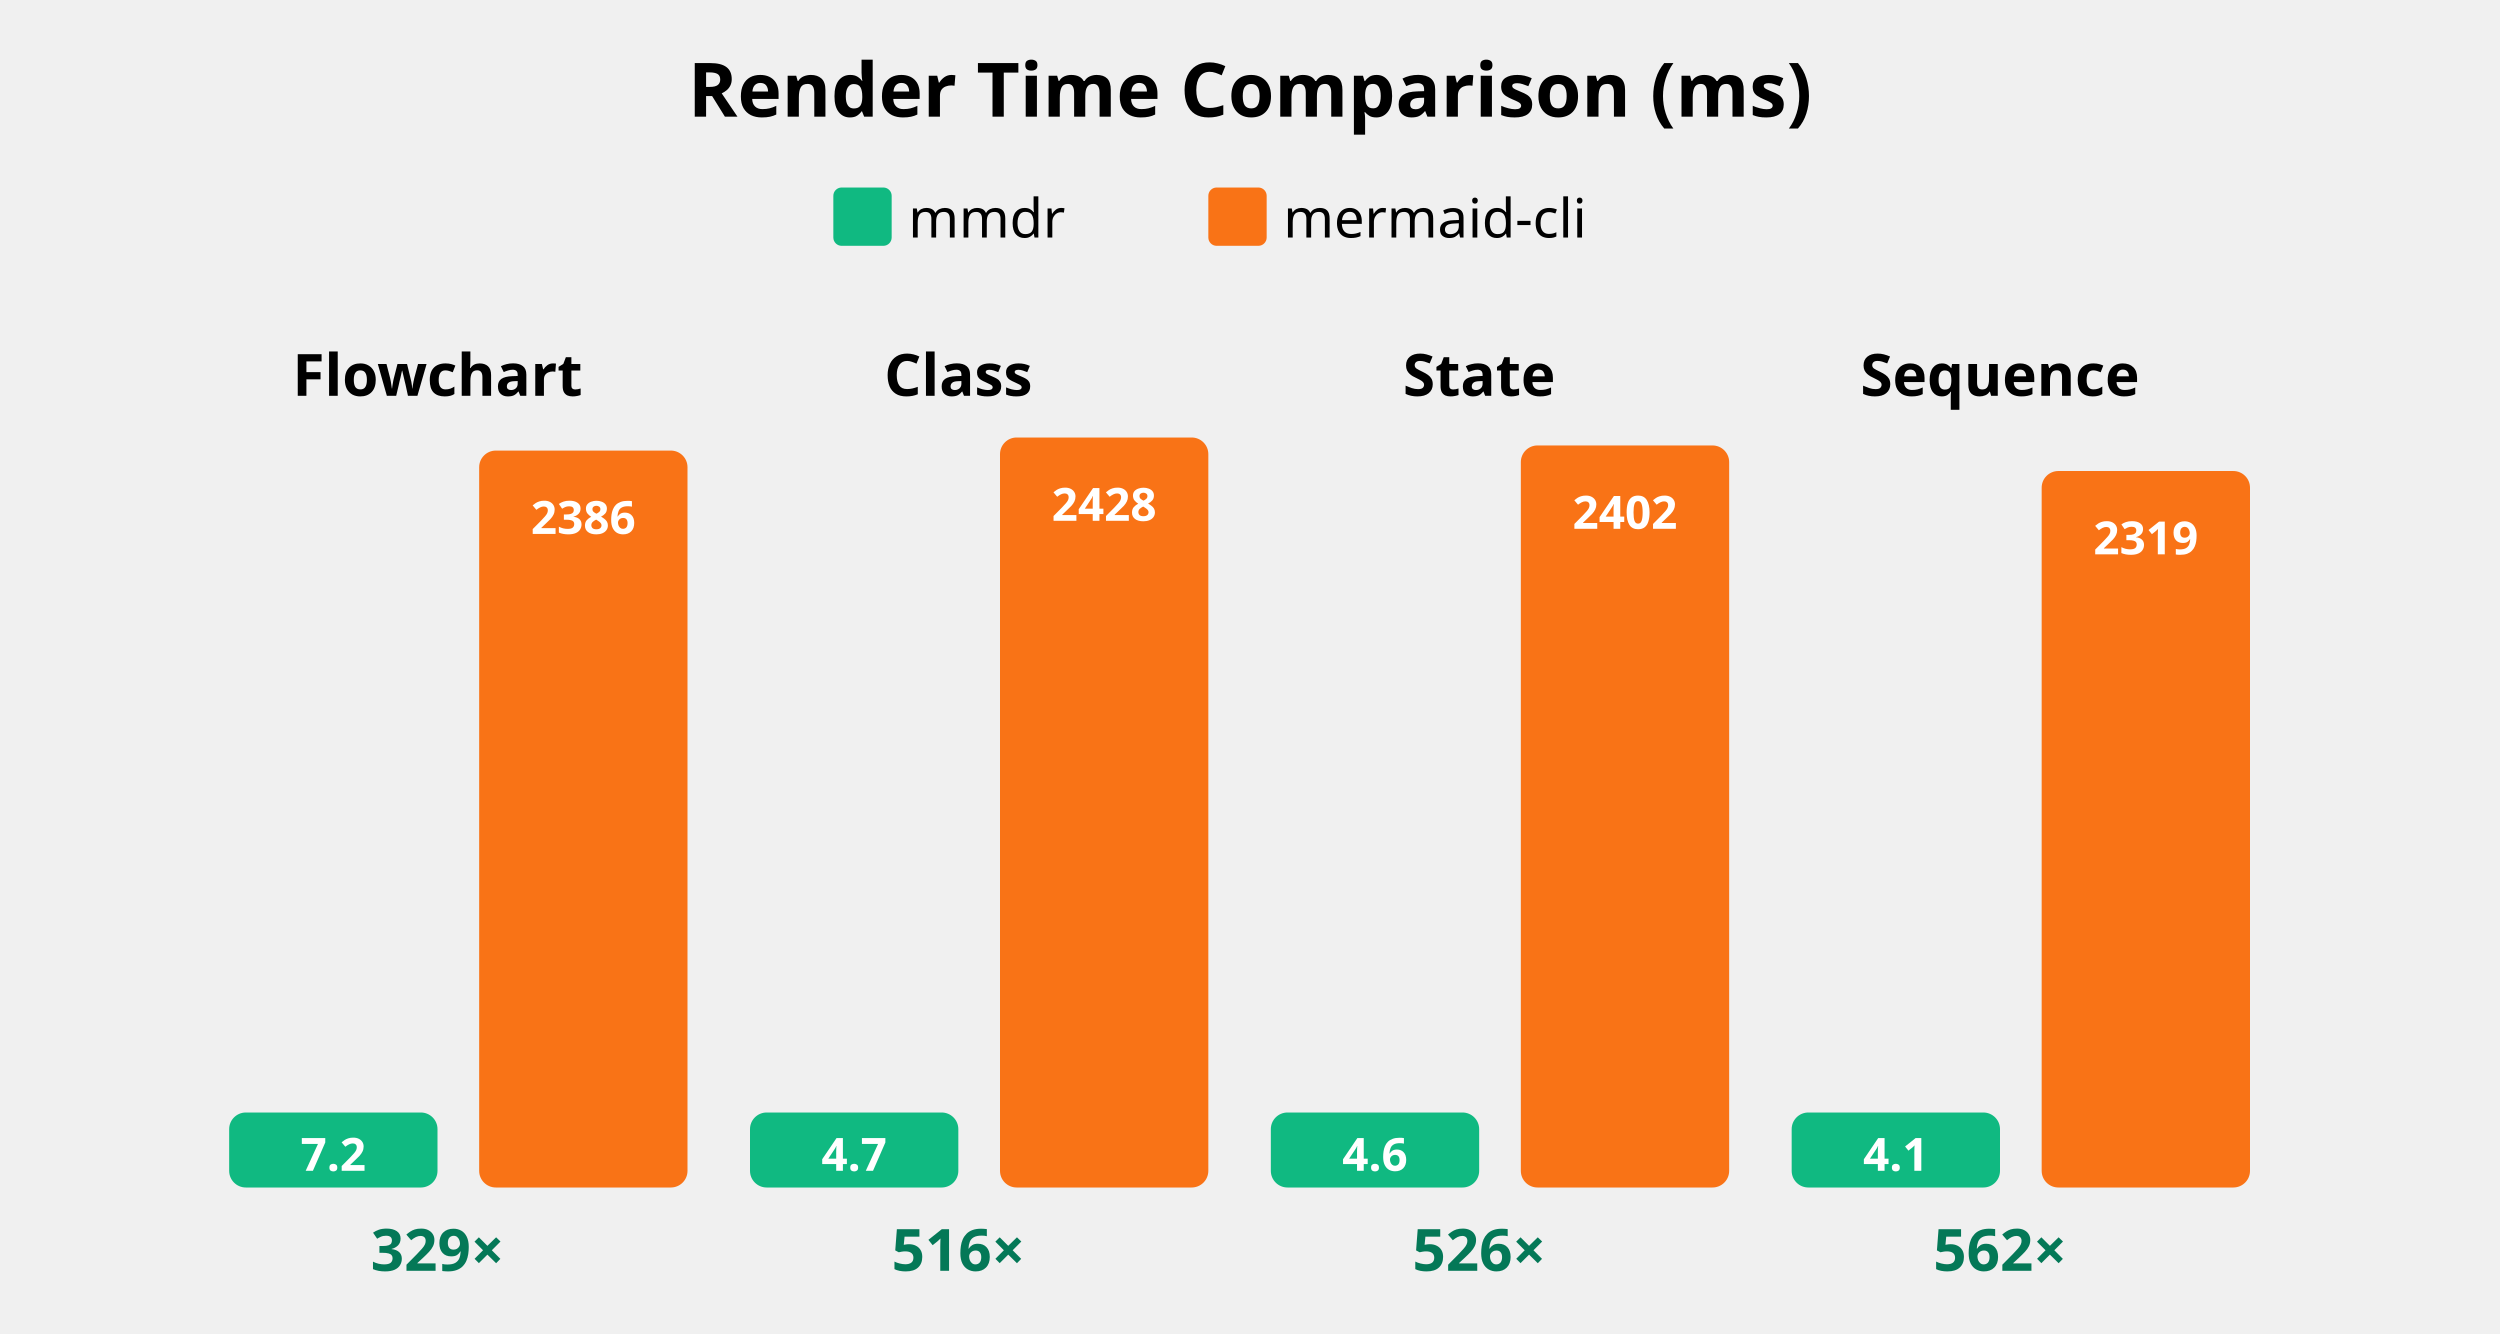
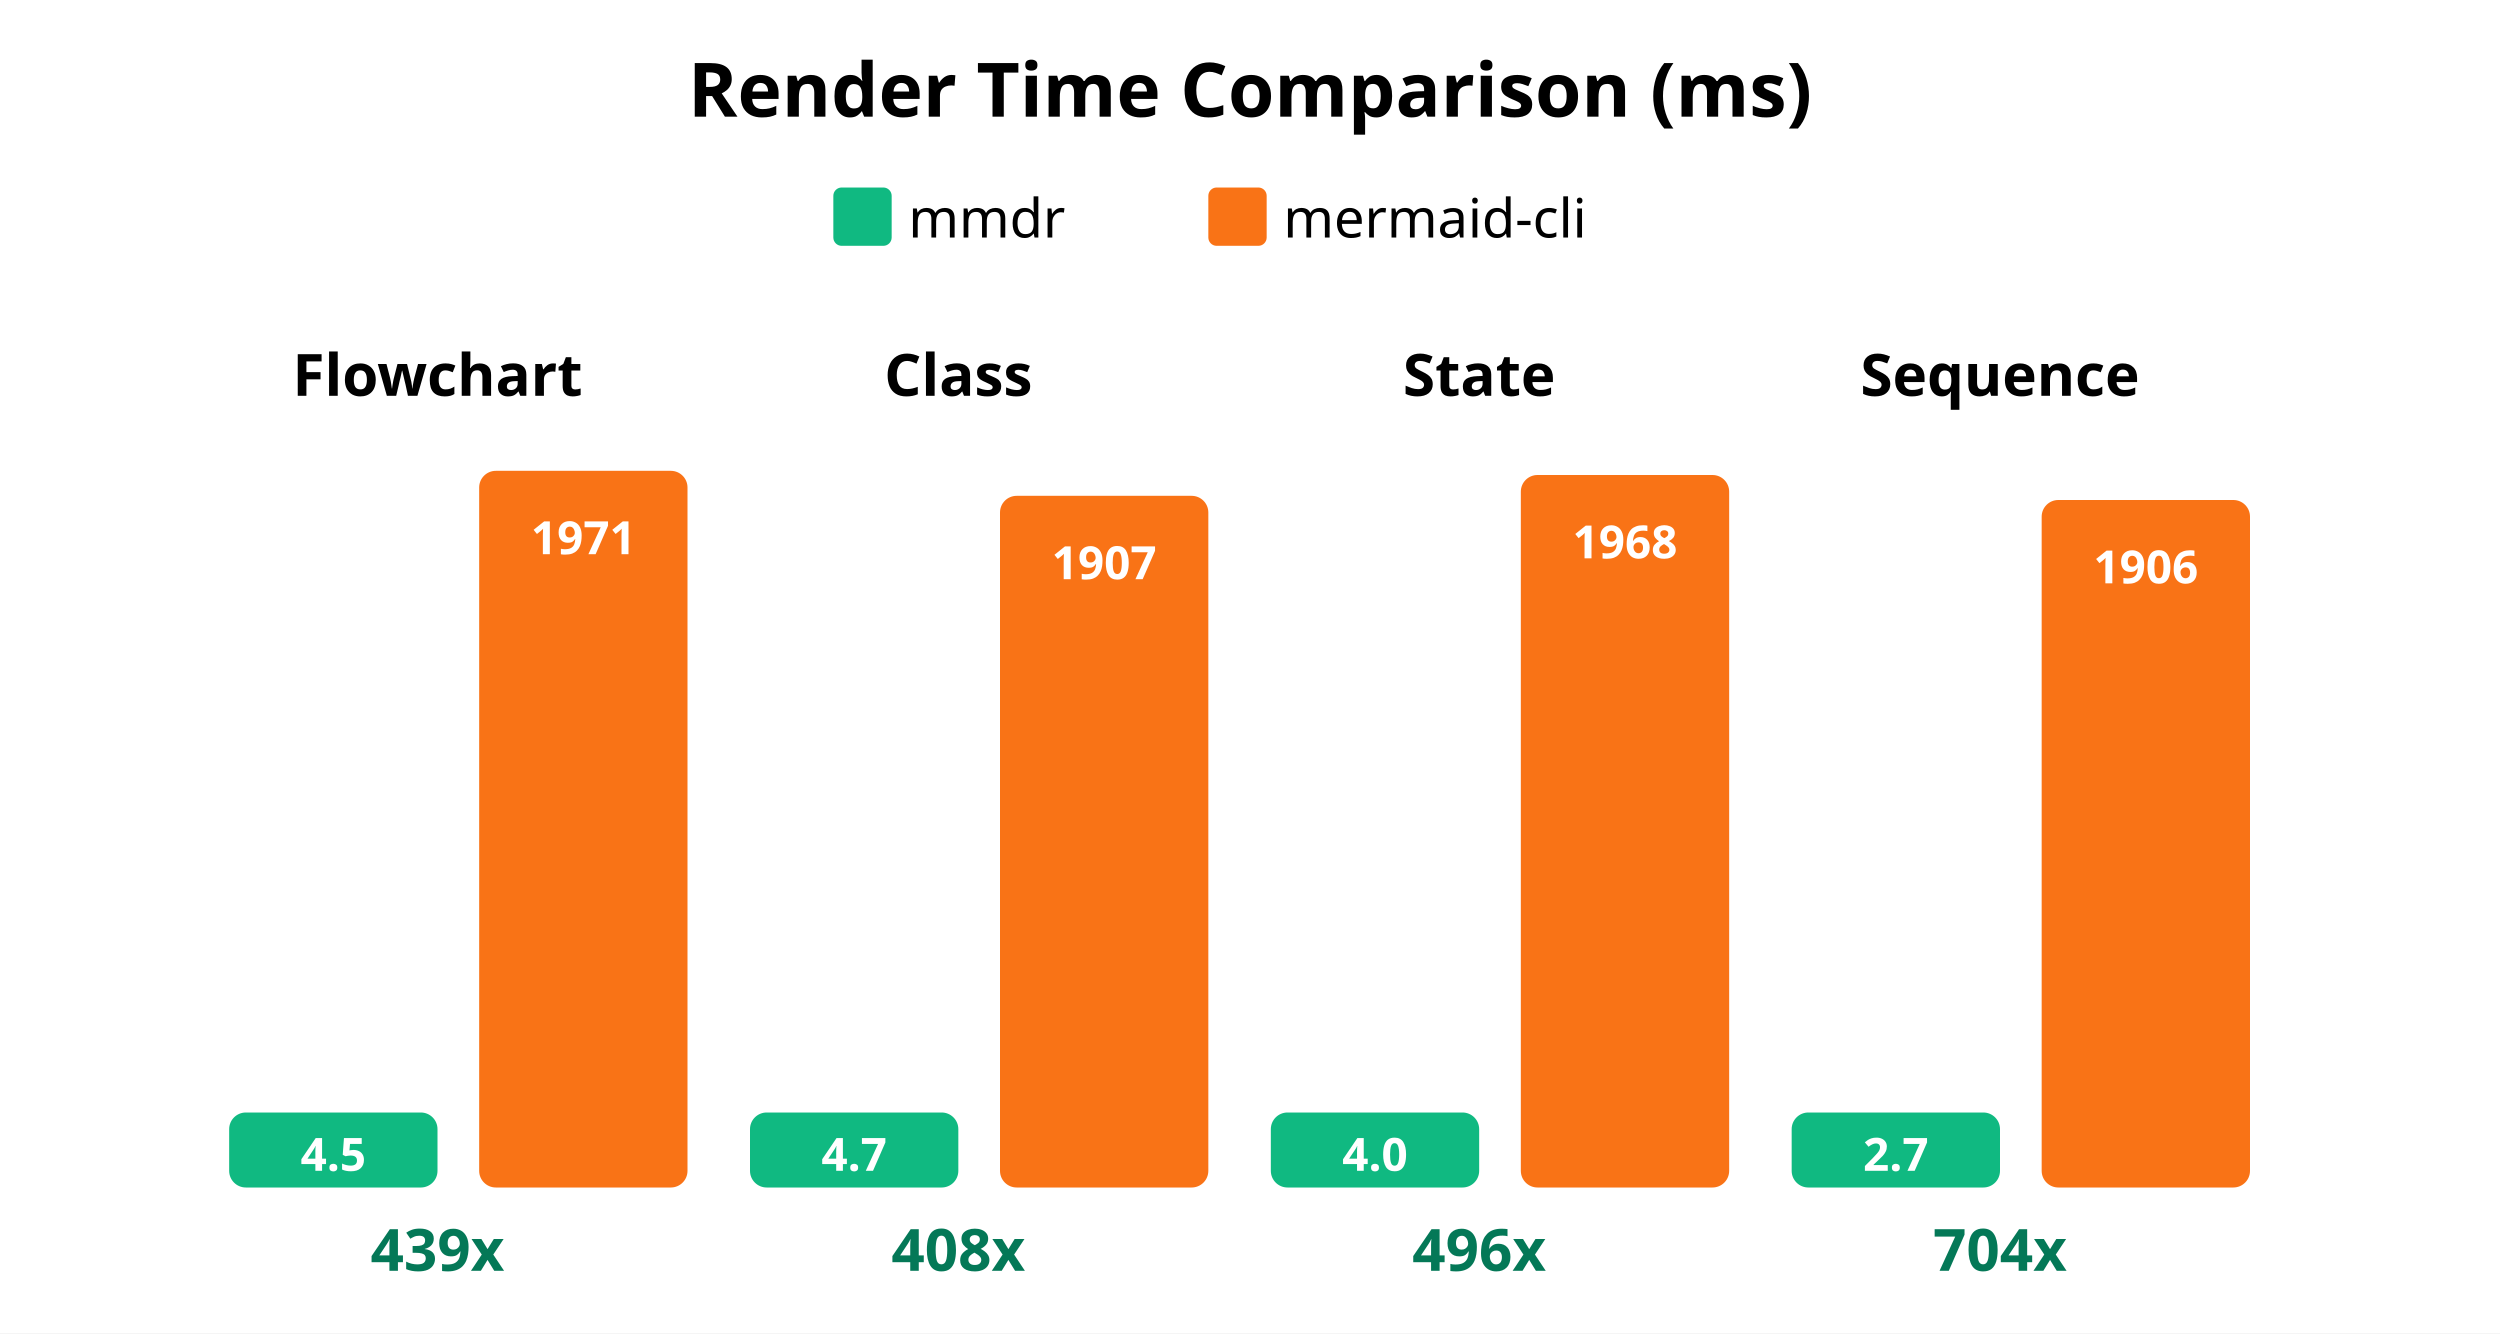
<svg xmlns="http://www.w3.org/2000/svg" viewBox="0 0 600 320">
+   <rect width="600" height="320" fill="#FFFFFF" />
  <style>
    .title { font: bold 18px system-ui, sans-serif; fill: #000; }
    .label { font: bold 14px system-ui, sans-serif; fill: #000; }
    .value { font: bold 11px system-ui, sans-serif; fill: white; }
    .speedup { font: bold 14px system-ui, sans-serif; fill: #047857; }
    .legend { font: 13px system-ui, sans-serif; fill: #000; }
  </style>
  <text x="300.0" y="28" text-anchor="middle" class="title">Render Time Comparison (ms)</text>
  <rect x="200" y="45" width="14" height="14" rx="2" fill="#10b981" />
  <text x="218" y="57" class="legend">mmdr</text>
  <rect x="290" y="45" width="14" height="14" rx="2" fill="#f97316" />
  <text x="308" y="57" class="legend">mermaid-cli</text>
  <text x="105" y="95" text-anchor="middle" class="label">Flowchart</text>
  <rect x="55" y="267" width="50" height="18" rx="4" fill="#10b981" />
-   <text x="80.0" y="281" text-anchor="middle" class="value">7.2</text>
-   <rect x="115" y="108.139" width="50" height="176.861" rx="4" fill="#f97316" />
-   <text x="140.0" y="128.139" text-anchor="middle" class="value">2386</text>
-   <text x="105" y="305" text-anchor="middle" class="speedup">329×</text>
+   <text x="80.0" y="281" text-anchor="middle" class="value">4.5</text>
+   <rect x="115" y="113" width="50" height="172" rx="4" fill="#f97316" />
+   <text x="140.0" y="133" text-anchor="middle" class="value">1971</text>
+   <text x="105" y="305" text-anchor="middle" class="speedup">439x</text>
  <text x="230" y="95" text-anchor="middle" class="label">Class</text>
  <rect x="180" y="267" width="50" height="18" rx="4" fill="#10b981" />
  <text x="205.0" y="281" text-anchor="middle" class="value">4.7</text>
-   <rect x="240" y="105.0" width="50" height="180.0" rx="4" fill="#f97316" />
-   <text x="265.0" y="125.0" text-anchor="middle" class="value">2428</text>
-   <text x="230" y="305" text-anchor="middle" class="speedup">516×</text>
+   <rect x="240" y="119" width="50" height="166" rx="4" fill="#f97316" />
+   <text x="265.0" y="139" text-anchor="middle" class="value">1907</text>
+   <text x="230" y="305" text-anchor="middle" class="speedup">408x</text>
  <text x="355" y="95" text-anchor="middle" class="label">State</text>
  <rect x="305" y="267" width="50" height="18" rx="4" fill="#10b981" />
-   <text x="330.0" y="281" text-anchor="middle" class="value">4.6</text>
-   <rect x="365" y="106.909" width="50" height="178.091" rx="4" fill="#f97316" />
-   <text x="390.0" y="126.909" text-anchor="middle" class="value">2402</text>
-   <text x="355" y="305" text-anchor="middle" class="speedup">526×</text>
+   <text x="330.0" y="281" text-anchor="middle" class="value">4.0</text>
+   <rect x="365" y="114" width="50" height="171" rx="4" fill="#f97316" />
+   <text x="390.0" y="134" text-anchor="middle" class="value">1968</text>
+   <text x="355" y="305" text-anchor="middle" class="speedup">496x</text>
  <text x="480" y="95" text-anchor="middle" class="label">Sequence</text>
  <rect x="430" y="267" width="50" height="18" rx="4" fill="#10b981" />
-   <text x="455.0" y="281" text-anchor="middle" class="value">4.1</text>
-   <rect x="490" y="113.046" width="50" height="171.954" rx="4" fill="#f97316" />
-   <text x="515.0" y="133.046" text-anchor="middle" class="value">2319</text>
-   <text x="480" y="305" text-anchor="middle" class="speedup">562×</text>
+   <text x="455.0" y="281" text-anchor="middle" class="value">2.7</text>
+   <rect x="490" y="120" width="50" height="165" rx="4" fill="#f97316" />
+   <text x="515.0" y="140" text-anchor="middle" class="value">1906</text>
+   <text x="480" y="305" text-anchor="middle" class="speedup">704x</text>
</svg>
